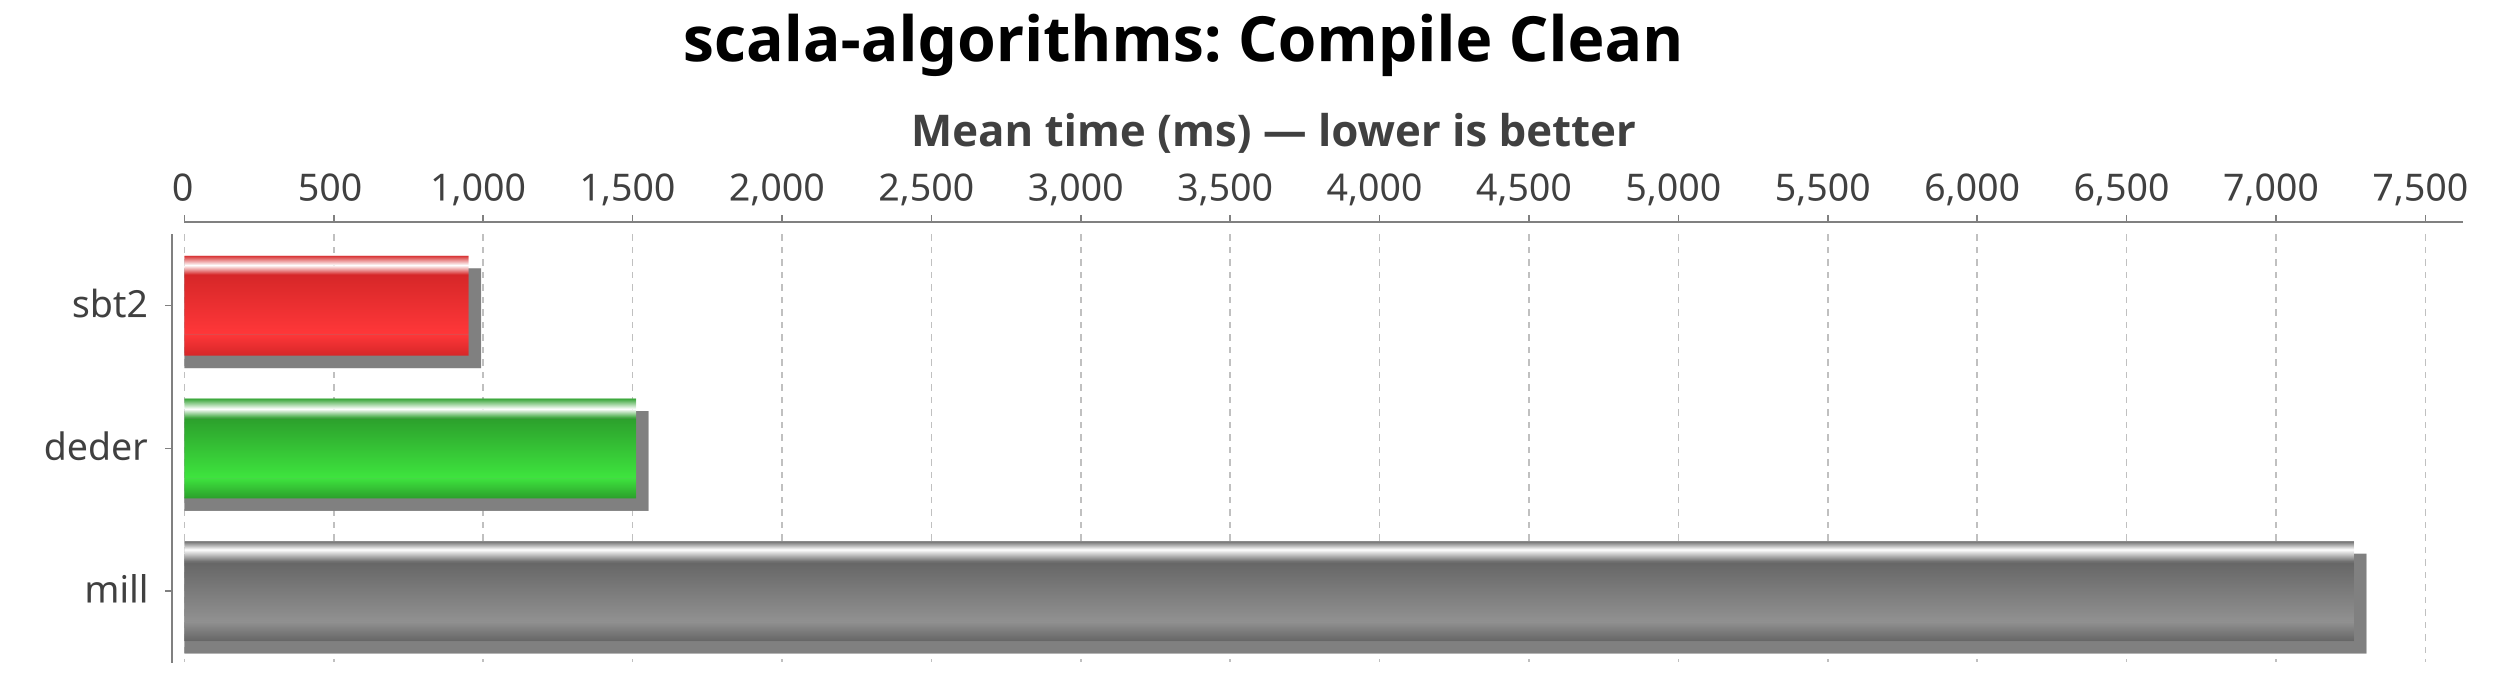
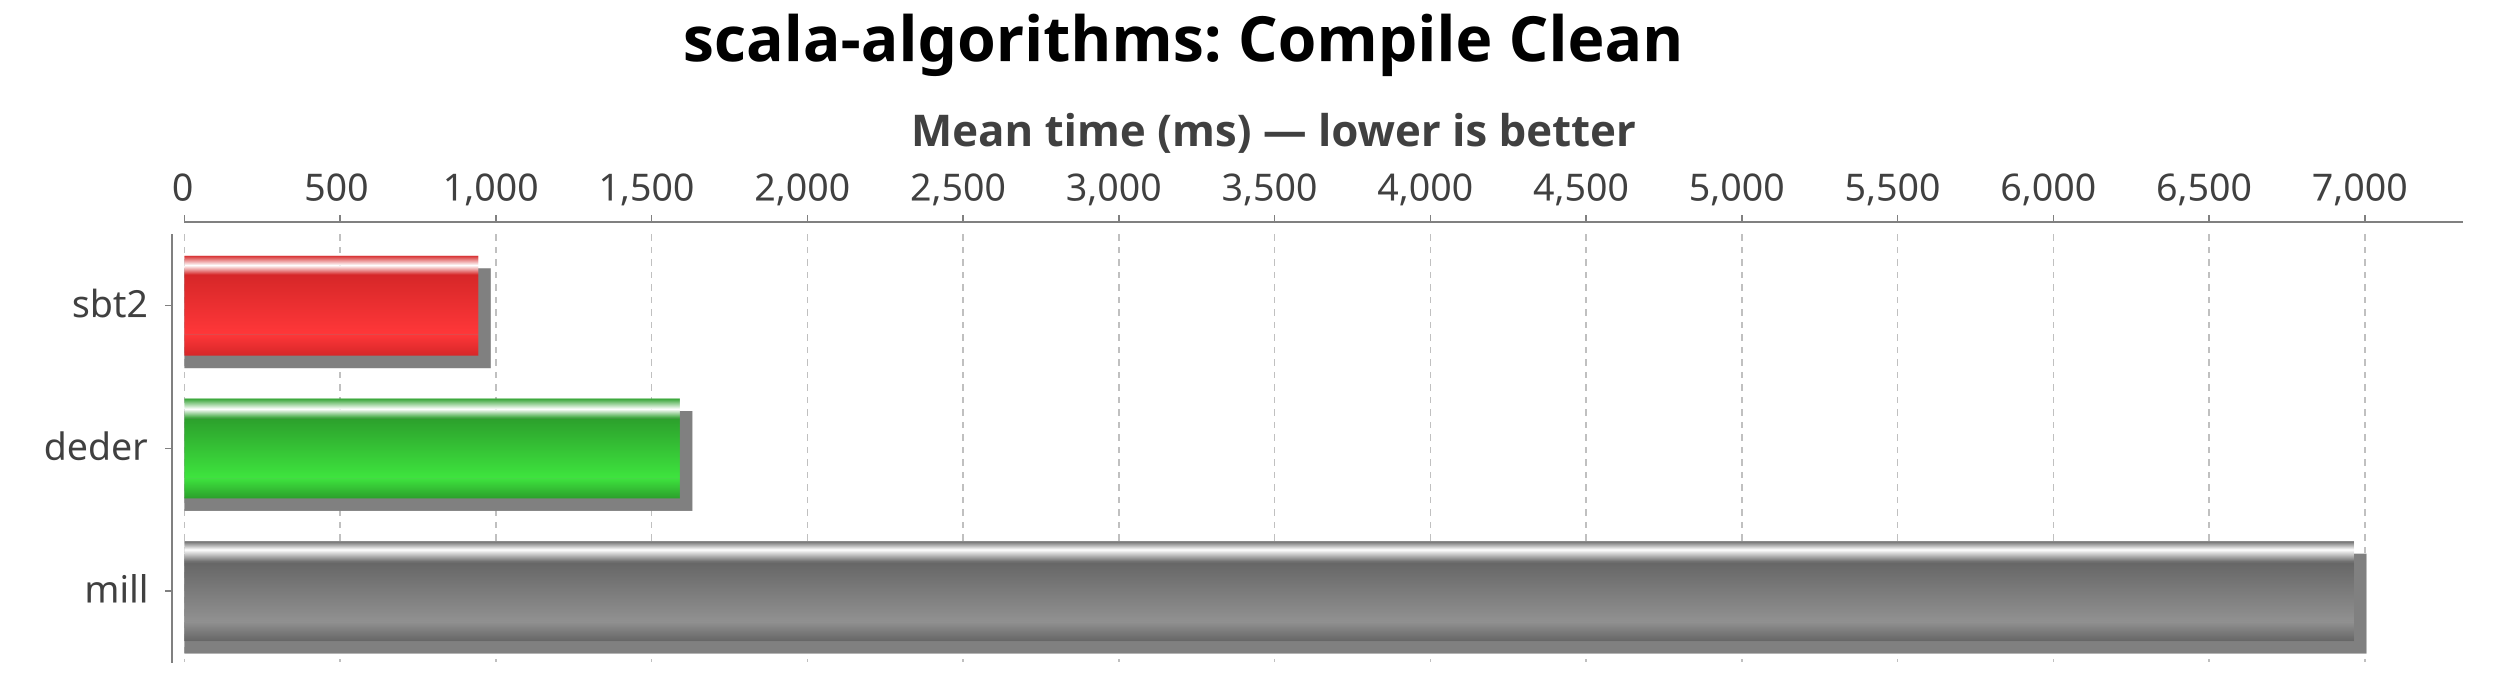
<svg xmlns="http://www.w3.org/2000/svg" width="800" height="220" text-rendering="auto" shape-rendering="auto">
  <defs>
-     <linearGradient id="_74013337783gp8" x1="0" y1="173.18" x2="0" y2="176" gradientUnits="userSpaceOnUse">
+     <linearGradient id="_100986972716gp8" x1="0" y1="173.18" x2="0" y2="176" gradientUnits="userSpaceOnUse">
      <stop offset="0%" stop-color="rgb(102,102,102)" />
      <stop offset="100%" stop-color="rgb(255,255,255)" />
    </linearGradient>
-     <linearGradient id="_74013337783gp0" x1="0" y1="81.85" x2="0" y2="85" gradientUnits="userSpaceOnUse">
+     <linearGradient id="_100986972716gp0" x1="0" y1="81.85" x2="0" y2="85" gradientUnits="userSpaceOnUse">
      <stop offset="0%" stop-color="rgb(214,39,40)" />
      <stop offset="100%" stop-color="rgb(255,255,255)" />
    </linearGradient>
-     <linearGradient id="_74013337783gp1" x1="0" y1="85" x2="0" y2="88" gradientUnits="userSpaceOnUse">
+     <linearGradient id="_100986972716gp1" x1="0" y1="85" x2="0" y2="88" gradientUnits="userSpaceOnUse">
      <stop offset="0%" stop-color="rgb(255,255,255)" />
      <stop offset="100%" stop-color="rgb(214,39,40)" />
    </linearGradient>
-     <linearGradient id="_74013337783gp7" x1="0" y1="153" x2="0" y2="159.48" gradientUnits="userSpaceOnUse">
+     <linearGradient id="_100986972716gp7" x1="0" y1="153" x2="0" y2="159.48" gradientUnits="userSpaceOnUse">
      <stop offset="0%" stop-color="rgb(62,228,62)" />
      <stop offset="100%" stop-color="rgb(44,160,44)" />
    </linearGradient>
-     <linearGradient id="_74013337783gp9" x1="0" y1="176" x2="0" y2="180" gradientUnits="userSpaceOnUse">
+     <linearGradient id="_100986972716gp9" x1="0" y1="176" x2="0" y2="180" gradientUnits="userSpaceOnUse">
      <stop offset="0%" stop-color="rgb(255,255,255)" />
      <stop offset="100%" stop-color="rgb(102,102,102)" />
    </linearGradient>
-     <linearGradient id="_74013337783gp10" x1="0" y1="180" x2="0" y2="199" gradientUnits="userSpaceOnUse">
+     <linearGradient id="_100986972716gp10" x1="0" y1="180" x2="0" y2="199" gradientUnits="userSpaceOnUse">
      <stop offset="0%" stop-color="rgb(102,102,102)" />
      <stop offset="100%" stop-color="rgb(145,145,145)" />
    </linearGradient>
-     <linearGradient id="_74013337783gp11" x1="0" y1="199" x2="0" y2="205.15" gradientUnits="userSpaceOnUse">
+     <linearGradient id="_100986972716gp11" x1="0" y1="199" x2="0" y2="205.15" gradientUnits="userSpaceOnUse">
      <stop offset="0%" stop-color="rgb(145,145,145)" />
      <stop offset="100%" stop-color="rgb(102,102,102)" />
    </linearGradient>
-     <linearGradient id="_74013337783gp2" x1="0" y1="88" x2="0" y2="107" gradientUnits="userSpaceOnUse">
+     <linearGradient id="_100986972716gp2" x1="0" y1="88" x2="0" y2="107" gradientUnits="userSpaceOnUse">
      <stop offset="0%" stop-color="rgb(214,39,40)" />
      <stop offset="100%" stop-color="rgb(255,55,57)" />
    </linearGradient>
-     <linearGradient id="_74013337783gp4" x1="0" y1="127.52" x2="0" y2="131" gradientUnits="userSpaceOnUse">
+     <linearGradient id="_100986972716gp4" x1="0" y1="127.52" x2="0" y2="131" gradientUnits="userSpaceOnUse">
      <stop offset="0%" stop-color="rgb(44,160,44)" />
      <stop offset="100%" stop-color="rgb(255,255,255)" />
    </linearGradient>
-     <linearGradient id="_74013337783gp6" x1="0" y1="134" x2="0" y2="153" gradientUnits="userSpaceOnUse">
+     <linearGradient id="_100986972716gp6" x1="0" y1="134" x2="0" y2="153" gradientUnits="userSpaceOnUse">
      <stop offset="0%" stop-color="rgb(44,160,44)" />
      <stop offset="100%" stop-color="rgb(62,228,62)" />
    </linearGradient>
-     <linearGradient id="_74013337783gp3" x1="0" y1="107" x2="0" y2="113.82" gradientUnits="userSpaceOnUse">
+     <linearGradient id="_100986972716gp3" x1="0" y1="107" x2="0" y2="113.82" gradientUnits="userSpaceOnUse">
      <stop offset="0%" stop-color="rgb(255,55,57)" />
      <stop offset="100%" stop-color="rgb(214,39,40)" />
    </linearGradient>
-     <linearGradient id="_74013337783gp5" x1="0" y1="131" x2="0" y2="134" gradientUnits="userSpaceOnUse">
+     <linearGradient id="_100986972716gp5" x1="0" y1="131" x2="0" y2="134" gradientUnits="userSpaceOnUse">
      <stop offset="0%" stop-color="rgb(255,255,255)" />
      <stop offset="100%" stop-color="rgb(44,160,44)" />
    </linearGradient>
-     <clipPath id="_74013337783clip-0">
+     <clipPath id="_100986972716clip-0">
      <path d="M0,0L0,220L800,220L800,0Z" />
    </clipPath>
-     <clipPath id="_74013337783clip-1">
+     <clipPath id="_100986972716clip-1">
      <path d="M59,75L59,212L788,212L788,75Z" />
    </clipPath>
  </defs>
-   <rect x="0" y="0" width="800" height="220" style="fill:rgb(255,255,255)" clip-path="url(#_74013337783clip-0)" />
+   <rect x="0" y="0" width="800" height="220" style="fill:rgb(255,255,255)" clip-path="url(#_100986972716clip-0)" />
  <g>
-     <text x="218.5" y="19.56" style="fill: rgb(0,0,0); fill-opacity: 1.0; font-family: sans-serif; font-size: 20px; font-weight: bold;" clip-path="url(#_74013337783clip-0)">scala-algorithms: Compile Clean</text>
+     <text x="218.5" y="19.56" style="fill: rgb(0,0,0); fill-opacity: 1.0; font-family: sans-serif; font-size: 20px; font-weight: bold;" clip-path="url(#_100986972716clip-0)">scala-algorithms: Compile Clean</text>
  </g>
-   <rect x="59" y="75" width="729" height="137" style="fill:rgb(255,255,255)" clip-path="url(#_74013337783clip-0)" />
-   <line x1="59" y1="71" x2="788" y2="71" style="stroke-width:0.5;stroke:rgb(128,128,128);stroke-opacity:1.0;stroke-linecap:square;stroke-miterlimit:10;shape-rendering:crispEdges" clip-path="url(#_74013337783clip-0)" />
+   <rect x="59" y="75" width="729" height="137" style="fill:rgb(255,255,255)" clip-path="url(#_100986972716clip-0)" />
+   <line x1="59" y1="71" x2="788" y2="71" style="stroke-width:0.5;stroke:rgb(128,128,128);stroke-opacity:1.0;stroke-linecap:square;stroke-miterlimit:10;shape-rendering:crispEdges" clip-path="url(#_100986972716clip-0)" />
  <g>
-     <text x="55" y="64.17" style="fill: rgb(64,64,64); fill-opacity: 1.0; font-family: sans-serif; font-size: 12px;" clip-path="url(#_74013337783clip-0)">0</text>
+     <text x="55" y="64.17" style="fill: rgb(64,64,64); fill-opacity: 1.0; font-family: sans-serif; font-size: 12px;" clip-path="url(#_100986972716clip-0)">0</text>
  </g>
-   <line x1="59" y1="69" x2="59" y2="71" style="stroke-width:0.5;stroke:rgb(128,128,128);stroke-opacity:1.0;stroke-linecap:square;stroke-miterlimit:10;shape-rendering:crispEdges" clip-path="url(#_74013337783clip-0)" />
+   <line x1="59" y1="69" x2="59" y2="71" style="stroke-width:0.5;stroke:rgb(128,128,128);stroke-opacity:1.0;stroke-linecap:square;stroke-miterlimit:10;shape-rendering:crispEdges" clip-path="url(#_100986972716clip-0)" />
  <g>
-     <text x="95.31" y="64.17" style="fill: rgb(64,64,64); fill-opacity: 1.0; font-family: sans-serif; font-size: 12px;" clip-path="url(#_74013337783clip-0)">500</text>
+     <text x="97.34" y="64.17" style="fill: rgb(64,64,64); fill-opacity: 1.0; font-family: sans-serif; font-size: 12px;" clip-path="url(#_100986972716clip-0)">500</text>
  </g>
-   <line x1="106.81" y1="69" x2="106.81" y2="71" style="stroke-width:0.5;stroke:rgb(128,128,128);stroke-opacity:1.0;stroke-linecap:square;stroke-miterlimit:10;shape-rendering:crispEdges" clip-path="url(#_74013337783clip-0)" />
+   <line x1="108.84" y1="69" x2="108.84" y2="71" style="stroke-width:0.5;stroke:rgb(128,128,128);stroke-opacity:1.0;stroke-linecap:square;stroke-miterlimit:10;shape-rendering:crispEdges" clip-path="url(#_100986972716clip-0)" />
  <g>
-     <text x="137.62" y="64.17" style="fill: rgb(64,64,64); fill-opacity: 1.0; font-family: sans-serif; font-size: 12px;" clip-path="url(#_74013337783clip-0)">1,000</text>
+     <text x="141.68" y="64.17" style="fill: rgb(64,64,64); fill-opacity: 1.0; font-family: sans-serif; font-size: 12px;" clip-path="url(#_100986972716clip-0)">1,000</text>
  </g>
-   <line x1="154.62" y1="69" x2="154.62" y2="71" style="stroke-width:0.5;stroke:rgb(128,128,128);stroke-opacity:1.0;stroke-linecap:square;stroke-miterlimit:10;shape-rendering:crispEdges" clip-path="url(#_74013337783clip-0)" />
+   <line x1="158.68" y1="69" x2="158.68" y2="71" style="stroke-width:0.5;stroke:rgb(128,128,128);stroke-opacity:1.0;stroke-linecap:square;stroke-miterlimit:10;shape-rendering:crispEdges" clip-path="url(#_100986972716clip-0)" />
  <g>
-     <text x="185.43" y="64.17" style="fill: rgb(64,64,64); fill-opacity: 1.0; font-family: sans-serif; font-size: 12px;" clip-path="url(#_74013337783clip-0)">1,500</text>
+     <text x="191.52" y="64.17" style="fill: rgb(64,64,64); fill-opacity: 1.0; font-family: sans-serif; font-size: 12px;" clip-path="url(#_100986972716clip-0)">1,500</text>
  </g>
-   <line x1="202.43" y1="69" x2="202.43" y2="71" style="stroke-width:0.5;stroke:rgb(128,128,128);stroke-opacity:1.0;stroke-linecap:square;stroke-miterlimit:10;shape-rendering:crispEdges" clip-path="url(#_74013337783clip-0)" />
+   <line x1="208.52" y1="69" x2="208.52" y2="71" style="stroke-width:0.5;stroke:rgb(128,128,128);stroke-opacity:1.0;stroke-linecap:square;stroke-miterlimit:10;shape-rendering:crispEdges" clip-path="url(#_100986972716clip-0)" />
  <g>
-     <text x="233.24" y="64.17" style="fill: rgb(64,64,64); fill-opacity: 1.0; font-family: sans-serif; font-size: 12px;" clip-path="url(#_74013337783clip-0)">2,000</text>
+     <text x="241.37" y="64.17" style="fill: rgb(64,64,64); fill-opacity: 1.0; font-family: sans-serif; font-size: 12px;" clip-path="url(#_100986972716clip-0)">2,000</text>
  </g>
-   <line x1="250.24" y1="69" x2="250.24" y2="71" style="stroke-width:0.5;stroke:rgb(128,128,128);stroke-opacity:1.0;stroke-linecap:square;stroke-miterlimit:10;shape-rendering:crispEdges" clip-path="url(#_74013337783clip-0)" />
+   <line x1="258.37" y1="69" x2="258.37" y2="71" style="stroke-width:0.5;stroke:rgb(128,128,128);stroke-opacity:1.0;stroke-linecap:square;stroke-miterlimit:10;shape-rendering:crispEdges" clip-path="url(#_100986972716clip-0)" />
  <g>
-     <text x="281.05" y="64.17" style="fill: rgb(64,64,64); fill-opacity: 1.0; font-family: sans-serif; font-size: 12px;" clip-path="url(#_74013337783clip-0)">2,500</text>
+     <text x="291.21" y="64.17" style="fill: rgb(64,64,64); fill-opacity: 1.0; font-family: sans-serif; font-size: 12px;" clip-path="url(#_100986972716clip-0)">2,500</text>
  </g>
-   <line x1="298.05" y1="69" x2="298.05" y2="71" style="stroke-width:0.5;stroke:rgb(128,128,128);stroke-opacity:1.0;stroke-linecap:square;stroke-miterlimit:10;shape-rendering:crispEdges" clip-path="url(#_74013337783clip-0)" />
+   <line x1="308.21" y1="69" x2="308.21" y2="71" style="stroke-width:0.5;stroke:rgb(128,128,128);stroke-opacity:1.0;stroke-linecap:square;stroke-miterlimit:10;shape-rendering:crispEdges" clip-path="url(#_100986972716clip-0)" />
  <g>
-     <text x="328.87" y="64.17" style="fill: rgb(64,64,64); fill-opacity: 1.0; font-family: sans-serif; font-size: 12px;" clip-path="url(#_74013337783clip-0)">3,000</text>
+     <text x="341.05" y="64.17" style="fill: rgb(64,64,64); fill-opacity: 1.0; font-family: sans-serif; font-size: 12px;" clip-path="url(#_100986972716clip-0)">3,000</text>
  </g>
-   <line x1="345.87" y1="69" x2="345.87" y2="71" style="stroke-width:0.5;stroke:rgb(128,128,128);stroke-opacity:1.0;stroke-linecap:square;stroke-miterlimit:10;shape-rendering:crispEdges" clip-path="url(#_74013337783clip-0)" />
+   <line x1="358.05" y1="69" x2="358.05" y2="71" style="stroke-width:0.5;stroke:rgb(128,128,128);stroke-opacity:1.0;stroke-linecap:square;stroke-miterlimit:10;shape-rendering:crispEdges" clip-path="url(#_100986972716clip-0)" />
  <g>
-     <text x="376.68" y="64.17" style="fill: rgb(64,64,64); fill-opacity: 1.0; font-family: sans-serif; font-size: 12px;" clip-path="url(#_74013337783clip-0)">3,500</text>
+     <text x="390.89" y="64.17" style="fill: rgb(64,64,64); fill-opacity: 1.0; font-family: sans-serif; font-size: 12px;" clip-path="url(#_100986972716clip-0)">3,500</text>
  </g>
-   <line x1="393.68" y1="69" x2="393.68" y2="71" style="stroke-width:0.5;stroke:rgb(128,128,128);stroke-opacity:1.0;stroke-linecap:square;stroke-miterlimit:10;shape-rendering:crispEdges" clip-path="url(#_74013337783clip-0)" />
+   <line x1="407.89" y1="69" x2="407.89" y2="71" style="stroke-width:0.5;stroke:rgb(128,128,128);stroke-opacity:1.0;stroke-linecap:square;stroke-miterlimit:10;shape-rendering:crispEdges" clip-path="url(#_100986972716clip-0)" />
  <g>
-     <text x="424.49" y="64.17" style="fill: rgb(64,64,64); fill-opacity: 1.0; font-family: sans-serif; font-size: 12px;" clip-path="url(#_74013337783clip-0)">4,000</text>
+     <text x="440.73" y="64.17" style="fill: rgb(64,64,64); fill-opacity: 1.0; font-family: sans-serif; font-size: 12px;" clip-path="url(#_100986972716clip-0)">4,000</text>
  </g>
-   <line x1="441.49" y1="69" x2="441.49" y2="71" style="stroke-width:0.5;stroke:rgb(128,128,128);stroke-opacity:1.0;stroke-linecap:square;stroke-miterlimit:10;shape-rendering:crispEdges" clip-path="url(#_74013337783clip-0)" />
+   <line x1="457.73" y1="69" x2="457.73" y2="71" style="stroke-width:0.5;stroke:rgb(128,128,128);stroke-opacity:1.0;stroke-linecap:square;stroke-miterlimit:10;shape-rendering:crispEdges" clip-path="url(#_100986972716clip-0)" />
  <g>
-     <text x="472.3" y="64.17" style="fill: rgb(64,64,64); fill-opacity: 1.0; font-family: sans-serif; font-size: 12px;" clip-path="url(#_74013337783clip-0)">4,500</text>
+     <text x="490.57" y="64.17" style="fill: rgb(64,64,64); fill-opacity: 1.0; font-family: sans-serif; font-size: 12px;" clip-path="url(#_100986972716clip-0)">4,500</text>
  </g>
-   <line x1="489.3" y1="69" x2="489.3" y2="71" style="stroke-width:0.5;stroke:rgb(128,128,128);stroke-opacity:1.0;stroke-linecap:square;stroke-miterlimit:10;shape-rendering:crispEdges" clip-path="url(#_74013337783clip-0)" />
+   <line x1="507.57" y1="69" x2="507.57" y2="71" style="stroke-width:0.5;stroke:rgb(128,128,128);stroke-opacity:1.0;stroke-linecap:square;stroke-miterlimit:10;shape-rendering:crispEdges" clip-path="url(#_100986972716clip-0)" />
  <g>
-     <text x="520.11" y="64.17" style="fill: rgb(64,64,64); fill-opacity: 1.0; font-family: sans-serif; font-size: 12px;" clip-path="url(#_74013337783clip-0)">5,000</text>
+     <text x="540.41" y="64.17" style="fill: rgb(64,64,64); fill-opacity: 1.0; font-family: sans-serif; font-size: 12px;" clip-path="url(#_100986972716clip-0)">5,000</text>
  </g>
-   <line x1="537.11" y1="69" x2="537.11" y2="71" style="stroke-width:0.5;stroke:rgb(128,128,128);stroke-opacity:1.0;stroke-linecap:square;stroke-miterlimit:10;shape-rendering:crispEdges" clip-path="url(#_74013337783clip-0)" />
+   <line x1="557.41" y1="69" x2="557.41" y2="71" style="stroke-width:0.5;stroke:rgb(128,128,128);stroke-opacity:1.0;stroke-linecap:square;stroke-miterlimit:10;shape-rendering:crispEdges" clip-path="url(#_100986972716clip-0)" />
  <g>
-     <text x="567.92" y="64.17" style="fill: rgb(64,64,64); fill-opacity: 1.0; font-family: sans-serif; font-size: 12px;" clip-path="url(#_74013337783clip-0)">5,500</text>
+     <text x="590.26" y="64.17" style="fill: rgb(64,64,64); fill-opacity: 1.0; font-family: sans-serif; font-size: 12px;" clip-path="url(#_100986972716clip-0)">5,500</text>
  </g>
-   <line x1="584.92" y1="69" x2="584.92" y2="71" style="stroke-width:0.5;stroke:rgb(128,128,128);stroke-opacity:1.0;stroke-linecap:square;stroke-miterlimit:10;shape-rendering:crispEdges" clip-path="url(#_74013337783clip-0)" />
+   <line x1="607.26" y1="69" x2="607.26" y2="71" style="stroke-width:0.5;stroke:rgb(128,128,128);stroke-opacity:1.0;stroke-linecap:square;stroke-miterlimit:10;shape-rendering:crispEdges" clip-path="url(#_100986972716clip-0)" />
  <g>
-     <text x="615.73" y="64.17" style="fill: rgb(64,64,64); fill-opacity: 1.0; font-family: sans-serif; font-size: 12px;" clip-path="url(#_74013337783clip-0)">6,000</text>
+     <text x="640.1" y="64.17" style="fill: rgb(64,64,64); fill-opacity: 1.0; font-family: sans-serif; font-size: 12px;" clip-path="url(#_100986972716clip-0)">6,000</text>
  </g>
-   <line x1="632.73" y1="69" x2="632.73" y2="71" style="stroke-width:0.5;stroke:rgb(128,128,128);stroke-opacity:1.0;stroke-linecap:square;stroke-miterlimit:10;shape-rendering:crispEdges" clip-path="url(#_74013337783clip-0)" />
+   <line x1="657.1" y1="69" x2="657.1" y2="71" style="stroke-width:0.5;stroke:rgb(128,128,128);stroke-opacity:1.0;stroke-linecap:square;stroke-miterlimit:10;shape-rendering:crispEdges" clip-path="url(#_100986972716clip-0)" />
  <g>
-     <text x="663.54" y="64.17" style="fill: rgb(64,64,64); fill-opacity: 1.0; font-family: sans-serif; font-size: 12px;" clip-path="url(#_74013337783clip-0)">6,500</text>
+     <text x="689.94" y="64.17" style="fill: rgb(64,64,64); fill-opacity: 1.0; font-family: sans-serif; font-size: 12px;" clip-path="url(#_100986972716clip-0)">6,500</text>
  </g>
-   <line x1="680.54" y1="69" x2="680.54" y2="71" style="stroke-width:0.5;stroke:rgb(128,128,128);stroke-opacity:1.0;stroke-linecap:square;stroke-miterlimit:10;shape-rendering:crispEdges" clip-path="url(#_74013337783clip-0)" />
+   <line x1="706.94" y1="69" x2="706.94" y2="71" style="stroke-width:0.5;stroke:rgb(128,128,128);stroke-opacity:1.0;stroke-linecap:square;stroke-miterlimit:10;shape-rendering:crispEdges" clip-path="url(#_100986972716clip-0)" />
  <g>
-     <text x="711.35" y="64.17" style="fill: rgb(64,64,64); fill-opacity: 1.0; font-family: sans-serif; font-size: 12px;" clip-path="url(#_74013337783clip-0)">7,000</text>
+     <text x="739.78" y="64.17" style="fill: rgb(64,64,64); fill-opacity: 1.0; font-family: sans-serif; font-size: 12px;" clip-path="url(#_100986972716clip-0)">7,000</text>
  </g>
-   <line x1="728.35" y1="69" x2="728.35" y2="71" style="stroke-width:0.5;stroke:rgb(128,128,128);stroke-opacity:1.0;stroke-linecap:square;stroke-miterlimit:10;shape-rendering:crispEdges" clip-path="url(#_74013337783clip-0)" />
+   <line x1="756.78" y1="69" x2="756.78" y2="71" style="stroke-width:0.5;stroke:rgb(128,128,128);stroke-opacity:1.0;stroke-linecap:square;stroke-miterlimit:10;shape-rendering:crispEdges" clip-path="url(#_100986972716clip-0)" />
  <g>
-     <text x="759.16" y="64.17" style="fill: rgb(64,64,64); fill-opacity: 1.0; font-family: sans-serif; font-size: 12px;" clip-path="url(#_74013337783clip-0)">7,500</text>
+     <text x="291.5" y="46.73" style="fill: rgb(64,64,64); fill-opacity: 1.0; font-family: sans-serif; font-size: 14px; font-weight: bold;" clip-path="url(#_100986972716clip-0)">Mean time (ms) — lower is better</text>
  </g>
-   <line x1="776.16" y1="69" x2="776.16" y2="71" style="stroke-width:0.5;stroke:rgb(128,128,128);stroke-opacity:1.0;stroke-linecap:square;stroke-miterlimit:10;shape-rendering:crispEdges" clip-path="url(#_74013337783clip-0)" />
+   <line x1="55" y1="75" x2="55" y2="212" style="stroke-width:0.5;stroke:rgb(128,128,128);stroke-opacity:1.0;stroke-linecap:square;stroke-miterlimit:10;shape-rendering:crispEdges" clip-path="url(#_100986972716clip-0)" />
+   <line x1="55" y1="97.83" x2="55" y2="97.83" style="stroke-width:0.5;stroke:rgb(128,128,128);stroke-opacity:1.0;stroke-linecap:square;stroke-miterlimit:10;shape-rendering:crispEdges" clip-path="url(#_100986972716clip-0)" />
+   <line x1="55" y1="97.83" x2="53" y2="97.83" style="stroke-width:0.5;stroke:rgb(128,128,128);stroke-opacity:1.0;stroke-linecap:square;stroke-miterlimit:10;shape-rendering:crispEdges" clip-path="url(#_100986972716clip-0)" />
+   <line x1="55" y1="143.5" x2="55" y2="143.5" style="stroke-width:0.5;stroke:rgb(128,128,128);stroke-opacity:1.0;stroke-linecap:square;stroke-miterlimit:10;shape-rendering:crispEdges" clip-path="url(#_100986972716clip-0)" />
+   <line x1="55" y1="143.5" x2="53" y2="143.5" style="stroke-width:0.5;stroke:rgb(128,128,128);stroke-opacity:1.0;stroke-linecap:square;stroke-miterlimit:10;shape-rendering:crispEdges" clip-path="url(#_100986972716clip-0)" />
+   <line x1="55" y1="189.17" x2="55" y2="189.17" style="stroke-width:0.5;stroke:rgb(128,128,128);stroke-opacity:1.0;stroke-linecap:square;stroke-miterlimit:10;shape-rendering:crispEdges" clip-path="url(#_100986972716clip-0)" />
+   <line x1="55" y1="189.17" x2="53" y2="189.17" style="stroke-width:0.5;stroke:rgb(128,128,128);stroke-opacity:1.0;stroke-linecap:square;stroke-miterlimit:10;shape-rendering:crispEdges" clip-path="url(#_100986972716clip-0)" />
  <g>
-     <text x="291.5" y="46.73" style="fill: rgb(64,64,64); fill-opacity: 1.0; font-family: sans-serif; font-size: 14px; font-weight: bold;" clip-path="url(#_74013337783clip-0)">Mean time (ms) — lower is better</text>
-   </g>
-   <line x1="55" y1="75" x2="55" y2="212" style="stroke-width:0.5;stroke:rgb(128,128,128);stroke-opacity:1.0;stroke-linecap:square;stroke-miterlimit:10;shape-rendering:crispEdges" clip-path="url(#_74013337783clip-0)" />
-   <line x1="55" y1="97.83" x2="55" y2="97.83" style="stroke-width:0.5;stroke:rgb(128,128,128);stroke-opacity:1.0;stroke-linecap:square;stroke-miterlimit:10;shape-rendering:crispEdges" clip-path="url(#_74013337783clip-0)" />
-   <line x1="55" y1="97.83" x2="53" y2="97.83" style="stroke-width:0.5;stroke:rgb(128,128,128);stroke-opacity:1.0;stroke-linecap:square;stroke-miterlimit:10;shape-rendering:crispEdges" clip-path="url(#_74013337783clip-0)" />
-   <line x1="55" y1="143.5" x2="55" y2="143.5" style="stroke-width:0.5;stroke:rgb(128,128,128);stroke-opacity:1.0;stroke-linecap:square;stroke-miterlimit:10;shape-rendering:crispEdges" clip-path="url(#_74013337783clip-0)" />
-   <line x1="55" y1="143.5" x2="53" y2="143.5" style="stroke-width:0.5;stroke:rgb(128,128,128);stroke-opacity:1.0;stroke-linecap:square;stroke-miterlimit:10;shape-rendering:crispEdges" clip-path="url(#_74013337783clip-0)" />
-   <line x1="55" y1="189.17" x2="55" y2="189.17" style="stroke-width:0.5;stroke:rgb(128,128,128);stroke-opacity:1.0;stroke-linecap:square;stroke-miterlimit:10;shape-rendering:crispEdges" clip-path="url(#_74013337783clip-0)" />
-   <line x1="55" y1="189.17" x2="53" y2="189.17" style="stroke-width:0.5;stroke:rgb(128,128,128);stroke-opacity:1.0;stroke-linecap:square;stroke-miterlimit:10;shape-rendering:crispEdges" clip-path="url(#_74013337783clip-0)" />
-   <g>
-     <text x="23" y="101.47" style="fill: rgb(64,64,64); fill-opacity: 1.0; font-family: sans-serif; font-size: 12px;" clip-path="url(#_74013337783clip-0)">sbt2</text>
+     <text x="23" y="101.47" style="fill: rgb(64,64,64); fill-opacity: 1.0; font-family: sans-serif; font-size: 12px;" clip-path="url(#_100986972716clip-0)">sbt2</text>
  </g>
  <g>
-     <text x="14" y="147.14" style="fill: rgb(64,64,64); fill-opacity: 1.0; font-family: sans-serif; font-size: 12px;" clip-path="url(#_74013337783clip-0)">deder</text>
+     <text x="14" y="147.14" style="fill: rgb(64,64,64); fill-opacity: 1.0; font-family: sans-serif; font-size: 12px;" clip-path="url(#_100986972716clip-0)">deder</text>
  </g>
  <g>
-     <text x="27" y="192.81" style="fill: rgb(64,64,64); fill-opacity: 1.0; font-family: sans-serif; font-size: 12px;" clip-path="url(#_74013337783clip-0)">mill</text>
+     <text x="27" y="192.81" style="fill: rgb(64,64,64); fill-opacity: 1.0; font-family: sans-serif; font-size: 12px;" clip-path="url(#_100986972716clip-0)">mill</text>
  </g>
-   <line x1="59" y1="75" x2="59" y2="212" style="stroke-width:0.5;stroke:rgb(192,192,192);stroke-opacity:1.0;stroke-linejoin:bevel;stroke-miterlimit:0;stroke-dasharray:2.0,2.0;shape-rendering:crispEdges" clip-path="url(#_74013337783clip-1)" />
-   <line x1="106.81" y1="75" x2="106.81" y2="212" style="stroke-width:0.5;stroke:rgb(192,192,192);stroke-opacity:1.0;stroke-linejoin:bevel;stroke-miterlimit:0;stroke-dasharray:2.0,2.0;shape-rendering:crispEdges" clip-path="url(#_74013337783clip-1)" />
-   <line x1="154.62" y1="75" x2="154.62" y2="212" style="stroke-width:0.5;stroke:rgb(192,192,192);stroke-opacity:1.0;stroke-linejoin:bevel;stroke-miterlimit:0;stroke-dasharray:2.0,2.0;shape-rendering:crispEdges" clip-path="url(#_74013337783clip-1)" />
-   <line x1="202.43" y1="75" x2="202.43" y2="212" style="stroke-width:0.5;stroke:rgb(192,192,192);stroke-opacity:1.0;stroke-linejoin:bevel;stroke-miterlimit:0;stroke-dasharray:2.0,2.0;shape-rendering:crispEdges" clip-path="url(#_74013337783clip-1)" />
-   <line x1="250.24" y1="75" x2="250.24" y2="212" style="stroke-width:0.5;stroke:rgb(192,192,192);stroke-opacity:1.0;stroke-linejoin:bevel;stroke-miterlimit:0;stroke-dasharray:2.0,2.0;shape-rendering:crispEdges" clip-path="url(#_74013337783clip-1)" />
-   <line x1="298.05" y1="75" x2="298.05" y2="212" style="stroke-width:0.5;stroke:rgb(192,192,192);stroke-opacity:1.0;stroke-linejoin:bevel;stroke-miterlimit:0;stroke-dasharray:2.0,2.0;shape-rendering:crispEdges" clip-path="url(#_74013337783clip-1)" />
-   <line x1="345.87" y1="75" x2="345.87" y2="212" style="stroke-width:0.5;stroke:rgb(192,192,192);stroke-opacity:1.0;stroke-linejoin:bevel;stroke-miterlimit:0;stroke-dasharray:2.0,2.0;shape-rendering:crispEdges" clip-path="url(#_74013337783clip-1)" />
-   <line x1="393.68" y1="75" x2="393.68" y2="212" style="stroke-width:0.5;stroke:rgb(192,192,192);stroke-opacity:1.0;stroke-linejoin:bevel;stroke-miterlimit:0;stroke-dasharray:2.0,2.0;shape-rendering:crispEdges" clip-path="url(#_74013337783clip-1)" />
-   <line x1="441.49" y1="75" x2="441.49" y2="212" style="stroke-width:0.5;stroke:rgb(192,192,192);stroke-opacity:1.0;stroke-linejoin:bevel;stroke-miterlimit:0;stroke-dasharray:2.0,2.0;shape-rendering:crispEdges" clip-path="url(#_74013337783clip-1)" />
-   <line x1="489.3" y1="75" x2="489.3" y2="212" style="stroke-width:0.5;stroke:rgb(192,192,192);stroke-opacity:1.0;stroke-linejoin:bevel;stroke-miterlimit:0;stroke-dasharray:2.0,2.0;shape-rendering:crispEdges" clip-path="url(#_74013337783clip-1)" />
-   <line x1="537.11" y1="75" x2="537.11" y2="212" style="stroke-width:0.5;stroke:rgb(192,192,192);stroke-opacity:1.0;stroke-linejoin:bevel;stroke-miterlimit:0;stroke-dasharray:2.0,2.0;shape-rendering:crispEdges" clip-path="url(#_74013337783clip-1)" />
-   <line x1="584.92" y1="75" x2="584.92" y2="212" style="stroke-width:0.5;stroke:rgb(192,192,192);stroke-opacity:1.0;stroke-linejoin:bevel;stroke-miterlimit:0;stroke-dasharray:2.0,2.0;shape-rendering:crispEdges" clip-path="url(#_74013337783clip-1)" />
-   <line x1="632.73" y1="75" x2="632.73" y2="212" style="stroke-width:0.5;stroke:rgb(192,192,192);stroke-opacity:1.0;stroke-linejoin:bevel;stroke-miterlimit:0;stroke-dasharray:2.0,2.0;shape-rendering:crispEdges" clip-path="url(#_74013337783clip-1)" />
-   <line x1="680.54" y1="75" x2="680.54" y2="212" style="stroke-width:0.5;stroke:rgb(192,192,192);stroke-opacity:1.0;stroke-linejoin:bevel;stroke-miterlimit:0;stroke-dasharray:2.0,2.0;shape-rendering:crispEdges" clip-path="url(#_74013337783clip-1)" />
-   <line x1="728.35" y1="75" x2="728.35" y2="212" style="stroke-width:0.5;stroke:rgb(192,192,192);stroke-opacity:1.0;stroke-linejoin:bevel;stroke-miterlimit:0;stroke-dasharray:2.0,2.0;shape-rendering:crispEdges" clip-path="url(#_74013337783clip-1)" />
-   <line x1="776.16" y1="75" x2="776.16" y2="212" style="stroke-width:0.5;stroke:rgb(192,192,192);stroke-opacity:1.0;stroke-linejoin:bevel;stroke-miterlimit:0;stroke-dasharray:2.0,2.0;shape-rendering:crispEdges" clip-path="url(#_74013337783clip-1)" />
-   <rect x="59" y="85.85" width="94.95" height="31.97" style="fill:rgb(128,128,128)" clip-path="url(#_74013337783clip-1)" />
-   <rect x="59" y="81.85" width="90.95" height="3.15" style="fill:url(#_74013337783gp0)" clip-path="url(#_74013337783clip-1)" />
-   <rect x="59" y="85" width="90.95" height="3" style="fill:url(#_74013337783gp1)" clip-path="url(#_74013337783clip-1)" />
-   <rect x="59" y="88" width="90.95" height="19" style="fill:url(#_74013337783gp2)" clip-path="url(#_74013337783clip-1)" />
-   <rect x="59" y="107" width="90.95" height="6.82" style="fill:url(#_74013337783gp3)" clip-path="url(#_74013337783clip-1)" />
-   <rect x="59" y="131.52" width="148.55" height="31.97" style="fill:rgb(128,128,128)" clip-path="url(#_74013337783clip-1)" />
-   <rect x="59" y="127.52" width="144.55" height="3.48" style="fill:url(#_74013337783gp4)" clip-path="url(#_74013337783clip-1)" />
-   <rect x="59" y="131" width="144.55" height="3" style="fill:url(#_74013337783gp5)" clip-path="url(#_74013337783clip-1)" />
-   <rect x="59" y="134" width="144.55" height="19" style="fill:url(#_74013337783gp6)" clip-path="url(#_74013337783clip-1)" />
-   <rect x="59" y="153" width="144.55" height="6.48" style="fill:url(#_74013337783gp7)" clip-path="url(#_74013337783clip-1)" />
-   <rect x="59" y="177.18" width="698.29" height="31.97" style="fill:rgb(128,128,128)" clip-path="url(#_74013337783clip-1)" />
-   <rect x="59" y="173.18" width="694.29" height="2.82" style="fill:url(#_74013337783gp8)" clip-path="url(#_74013337783clip-1)" />
-   <rect x="59" y="176" width="694.29" height="4" style="fill:url(#_74013337783gp9)" clip-path="url(#_74013337783clip-1)" />
-   <rect x="59" y="180" width="694.29" height="19" style="fill:url(#_74013337783gp10)" clip-path="url(#_74013337783clip-1)" />
-   <rect x="59" y="199" width="694.29" height="6.15" style="fill:url(#_74013337783gp11)" clip-path="url(#_74013337783clip-1)" />
+   <line x1="59" y1="75" x2="59" y2="212" style="stroke-width:0.5;stroke:rgb(192,192,192);stroke-opacity:1.0;stroke-linejoin:bevel;stroke-miterlimit:0;stroke-dasharray:2.0,2.0;shape-rendering:crispEdges" clip-path="url(#_100986972716clip-1)" />
+   <line x1="108.84" y1="75" x2="108.84" y2="212" style="stroke-width:0.5;stroke:rgb(192,192,192);stroke-opacity:1.0;stroke-linejoin:bevel;stroke-miterlimit:0;stroke-dasharray:2.0,2.0;shape-rendering:crispEdges" clip-path="url(#_100986972716clip-1)" />
+   <line x1="158.68" y1="75" x2="158.68" y2="212" style="stroke-width:0.5;stroke:rgb(192,192,192);stroke-opacity:1.0;stroke-linejoin:bevel;stroke-miterlimit:0;stroke-dasharray:2.0,2.0;shape-rendering:crispEdges" clip-path="url(#_100986972716clip-1)" />
+   <line x1="208.52" y1="75" x2="208.52" y2="212" style="stroke-width:0.5;stroke:rgb(192,192,192);stroke-opacity:1.0;stroke-linejoin:bevel;stroke-miterlimit:0;stroke-dasharray:2.0,2.0;shape-rendering:crispEdges" clip-path="url(#_100986972716clip-1)" />
+   <line x1="258.37" y1="75" x2="258.37" y2="212" style="stroke-width:0.5;stroke:rgb(192,192,192);stroke-opacity:1.0;stroke-linejoin:bevel;stroke-miterlimit:0;stroke-dasharray:2.0,2.0;shape-rendering:crispEdges" clip-path="url(#_100986972716clip-1)" />
+   <line x1="308.21" y1="75" x2="308.21" y2="212" style="stroke-width:0.5;stroke:rgb(192,192,192);stroke-opacity:1.0;stroke-linejoin:bevel;stroke-miterlimit:0;stroke-dasharray:2.0,2.0;shape-rendering:crispEdges" clip-path="url(#_100986972716clip-1)" />
+   <line x1="358.05" y1="75" x2="358.05" y2="212" style="stroke-width:0.5;stroke:rgb(192,192,192);stroke-opacity:1.0;stroke-linejoin:bevel;stroke-miterlimit:0;stroke-dasharray:2.0,2.0;shape-rendering:crispEdges" clip-path="url(#_100986972716clip-1)" />
+   <line x1="407.89" y1="75" x2="407.89" y2="212" style="stroke-width:0.5;stroke:rgb(192,192,192);stroke-opacity:1.0;stroke-linejoin:bevel;stroke-miterlimit:0;stroke-dasharray:2.0,2.0;shape-rendering:crispEdges" clip-path="url(#_100986972716clip-1)" />
+   <line x1="457.73" y1="75" x2="457.73" y2="212" style="stroke-width:0.5;stroke:rgb(192,192,192);stroke-opacity:1.0;stroke-linejoin:bevel;stroke-miterlimit:0;stroke-dasharray:2.0,2.0;shape-rendering:crispEdges" clip-path="url(#_100986972716clip-1)" />
+   <line x1="507.57" y1="75" x2="507.57" y2="212" style="stroke-width:0.5;stroke:rgb(192,192,192);stroke-opacity:1.0;stroke-linejoin:bevel;stroke-miterlimit:0;stroke-dasharray:2.0,2.0;shape-rendering:crispEdges" clip-path="url(#_100986972716clip-1)" />
+   <line x1="557.41" y1="75" x2="557.41" y2="212" style="stroke-width:0.5;stroke:rgb(192,192,192);stroke-opacity:1.0;stroke-linejoin:bevel;stroke-miterlimit:0;stroke-dasharray:2.0,2.0;shape-rendering:crispEdges" clip-path="url(#_100986972716clip-1)" />
+   <line x1="607.26" y1="75" x2="607.26" y2="212" style="stroke-width:0.5;stroke:rgb(192,192,192);stroke-opacity:1.0;stroke-linejoin:bevel;stroke-miterlimit:0;stroke-dasharray:2.0,2.0;shape-rendering:crispEdges" clip-path="url(#_100986972716clip-1)" />
+   <line x1="657.1" y1="75" x2="657.1" y2="212" style="stroke-width:0.5;stroke:rgb(192,192,192);stroke-opacity:1.0;stroke-linejoin:bevel;stroke-miterlimit:0;stroke-dasharray:2.0,2.0;shape-rendering:crispEdges" clip-path="url(#_100986972716clip-1)" />
+   <line x1="706.94" y1="75" x2="706.94" y2="212" style="stroke-width:0.5;stroke:rgb(192,192,192);stroke-opacity:1.0;stroke-linejoin:bevel;stroke-miterlimit:0;stroke-dasharray:2.0,2.0;shape-rendering:crispEdges" clip-path="url(#_100986972716clip-1)" />
+   <line x1="756.78" y1="75" x2="756.78" y2="212" style="stroke-width:0.5;stroke:rgb(192,192,192);stroke-opacity:1.0;stroke-linejoin:bevel;stroke-miterlimit:0;stroke-dasharray:2.0,2.0;shape-rendering:crispEdges" clip-path="url(#_100986972716clip-1)" />
+   <rect x="59" y="85.85" width="98.06" height="31.97" style="fill:rgb(128,128,128)" clip-path="url(#_100986972716clip-1)" />
+   <rect x="59" y="81.85" width="94.06" height="3.15" style="fill:url(#_100986972716gp0)" clip-path="url(#_100986972716clip-1)" />
+   <rect x="59" y="85" width="94.06" height="3" style="fill:url(#_100986972716gp1)" clip-path="url(#_100986972716clip-1)" />
+   <rect x="59" y="88" width="94.06" height="19" style="fill:url(#_100986972716gp2)" clip-path="url(#_100986972716clip-1)" />
+   <rect x="59" y="107" width="94.06" height="6.82" style="fill:url(#_100986972716gp3)" clip-path="url(#_100986972716clip-1)" />
+   <rect x="59" y="131.52" width="162.57" height="31.97" style="fill:rgb(128,128,128)" clip-path="url(#_100986972716clip-1)" />
+   <rect x="59" y="127.52" width="158.57" height="3.48" style="fill:url(#_100986972716gp4)" clip-path="url(#_100986972716clip-1)" />
+   <rect x="59" y="131" width="158.57" height="3" style="fill:url(#_100986972716gp5)" clip-path="url(#_100986972716clip-1)" />
+   <rect x="59" y="134" width="158.57" height="19" style="fill:url(#_100986972716gp6)" clip-path="url(#_100986972716clip-1)" />
+   <rect x="59" y="153" width="158.57" height="6.48" style="fill:url(#_100986972716gp7)" clip-path="url(#_100986972716clip-1)" />
+   <rect x="59" y="177.18" width="698.29" height="31.97" style="fill:rgb(128,128,128)" clip-path="url(#_100986972716clip-1)" />
+   <rect x="59" y="173.18" width="694.29" height="2.82" style="fill:url(#_100986972716gp8)" clip-path="url(#_100986972716clip-1)" />
+   <rect x="59" y="176" width="694.29" height="4" style="fill:url(#_100986972716gp9)" clip-path="url(#_100986972716clip-1)" />
+   <rect x="59" y="180" width="694.29" height="19" style="fill:url(#_100986972716gp10)" clip-path="url(#_100986972716clip-1)" />
+   <rect x="59" y="199" width="694.29" height="6.15" style="fill:url(#_100986972716gp11)" clip-path="url(#_100986972716clip-1)" />
</svg>
